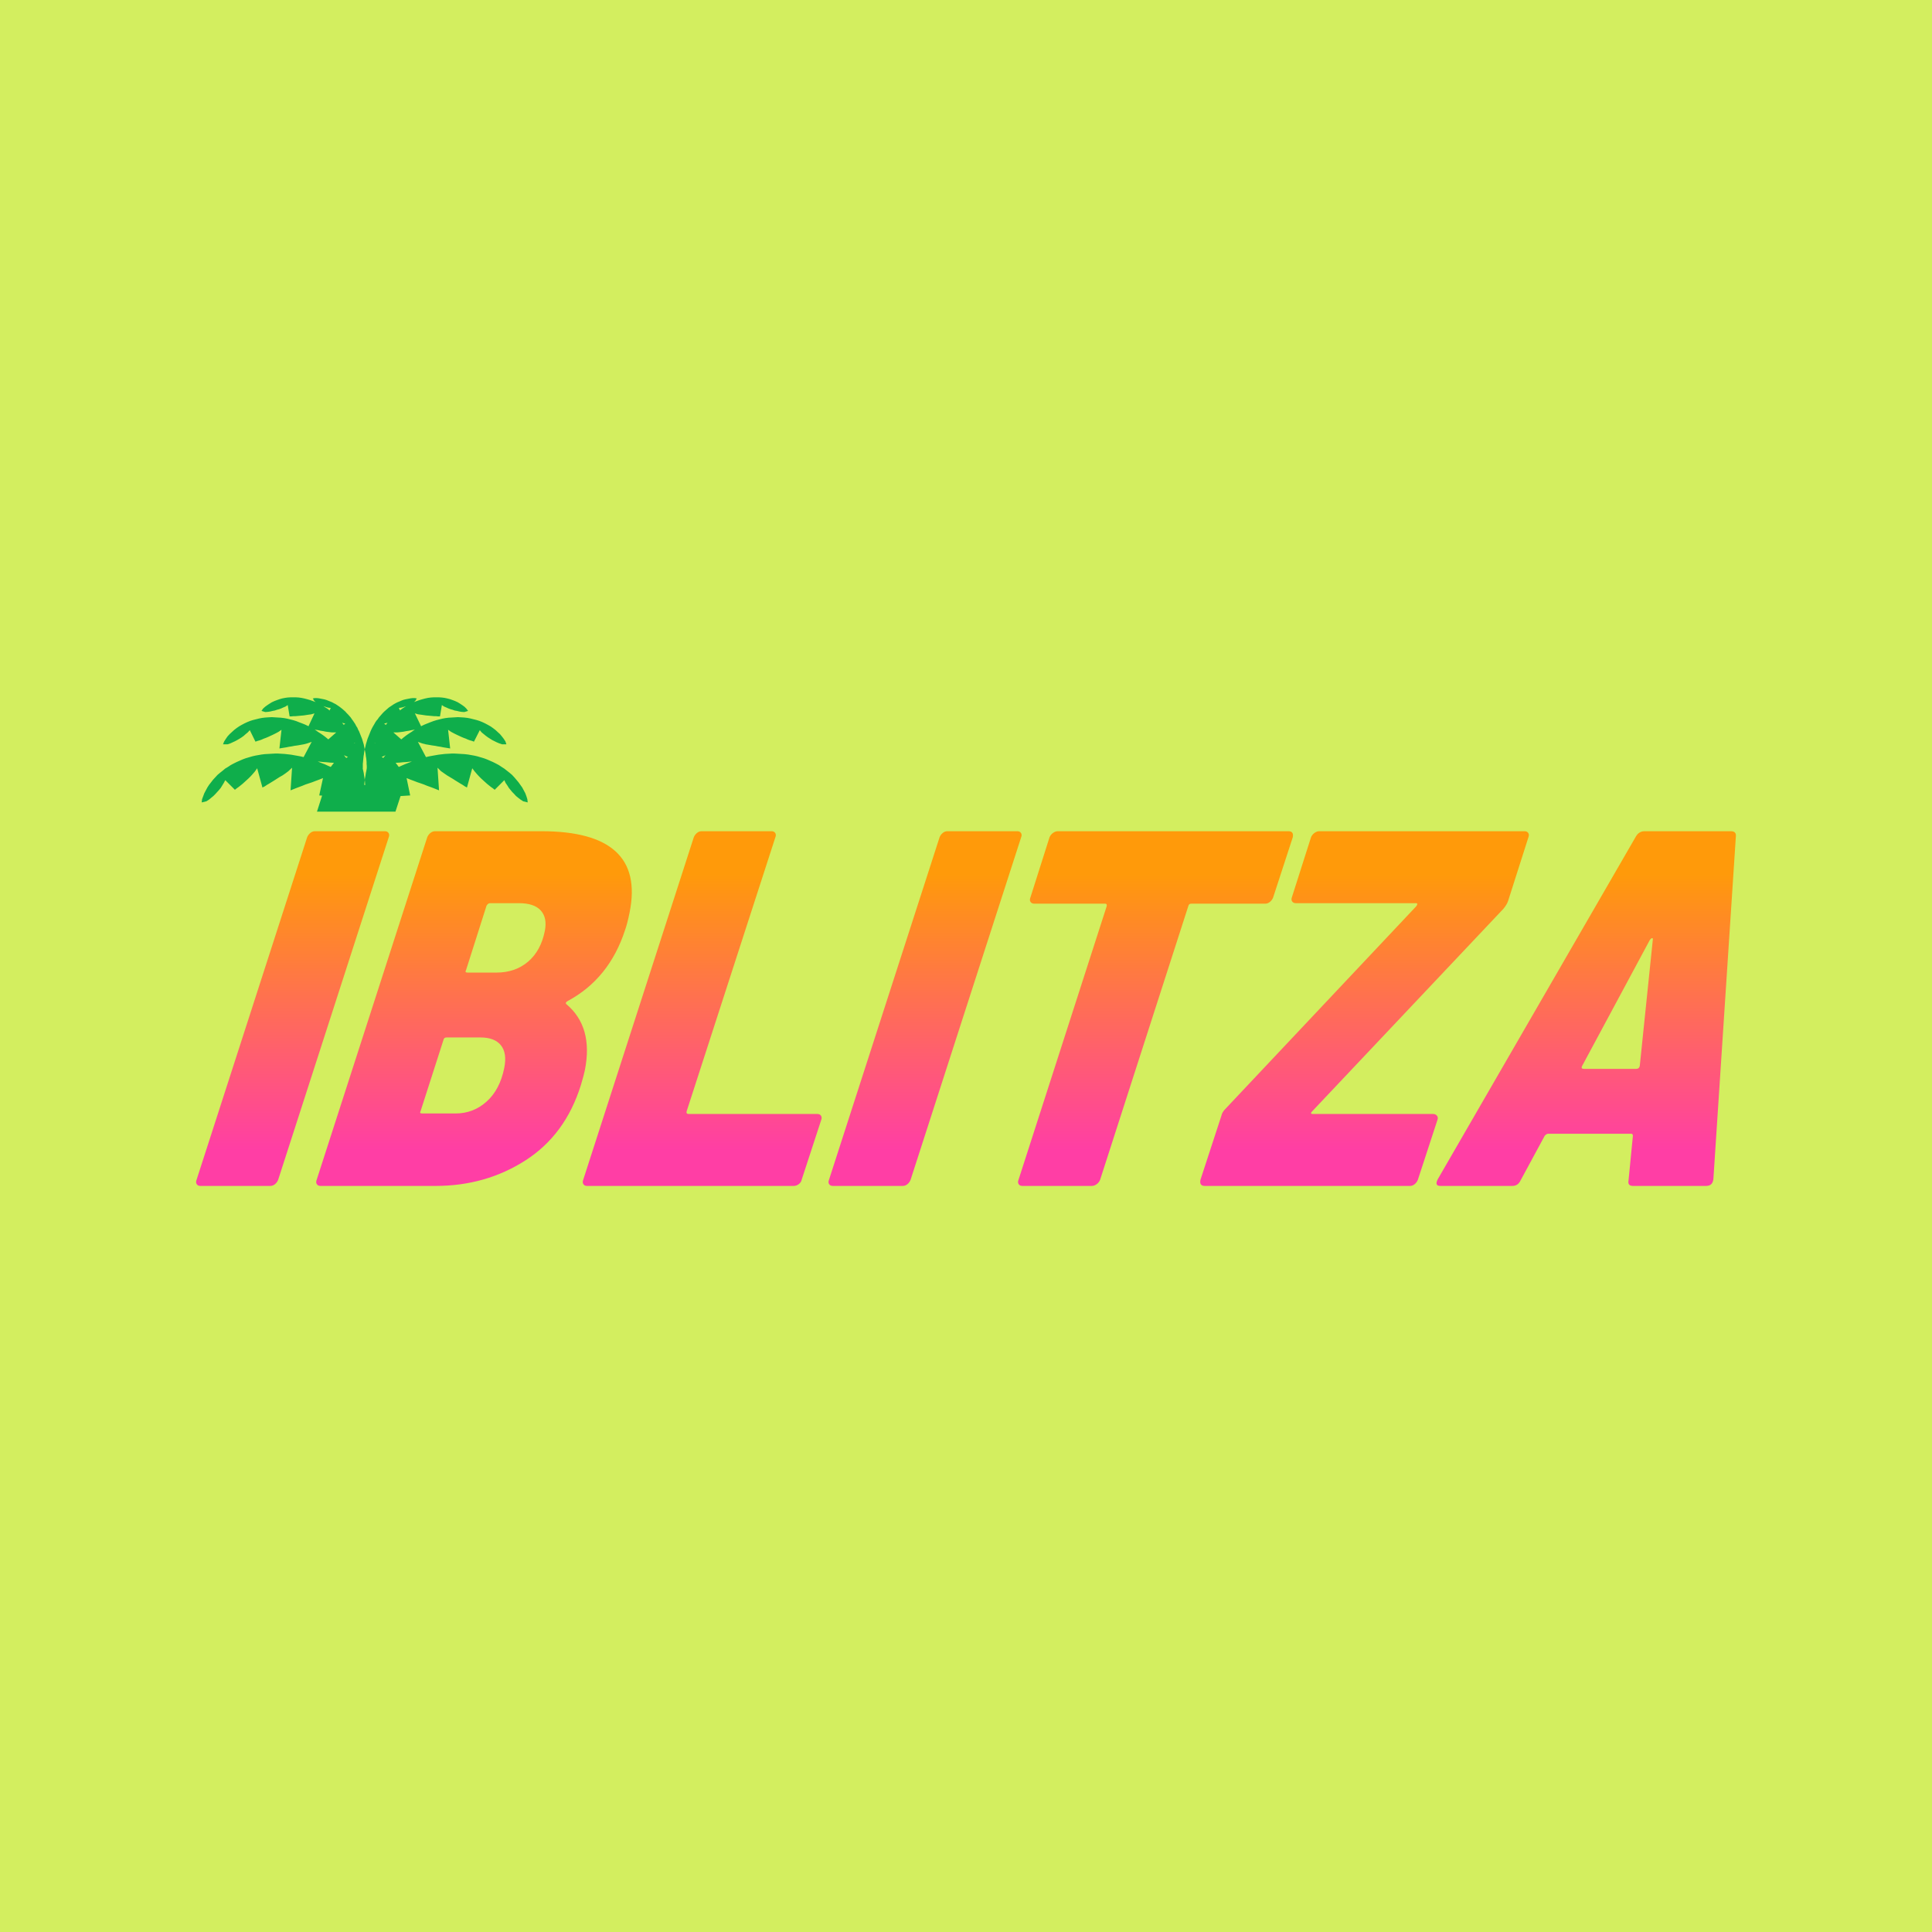
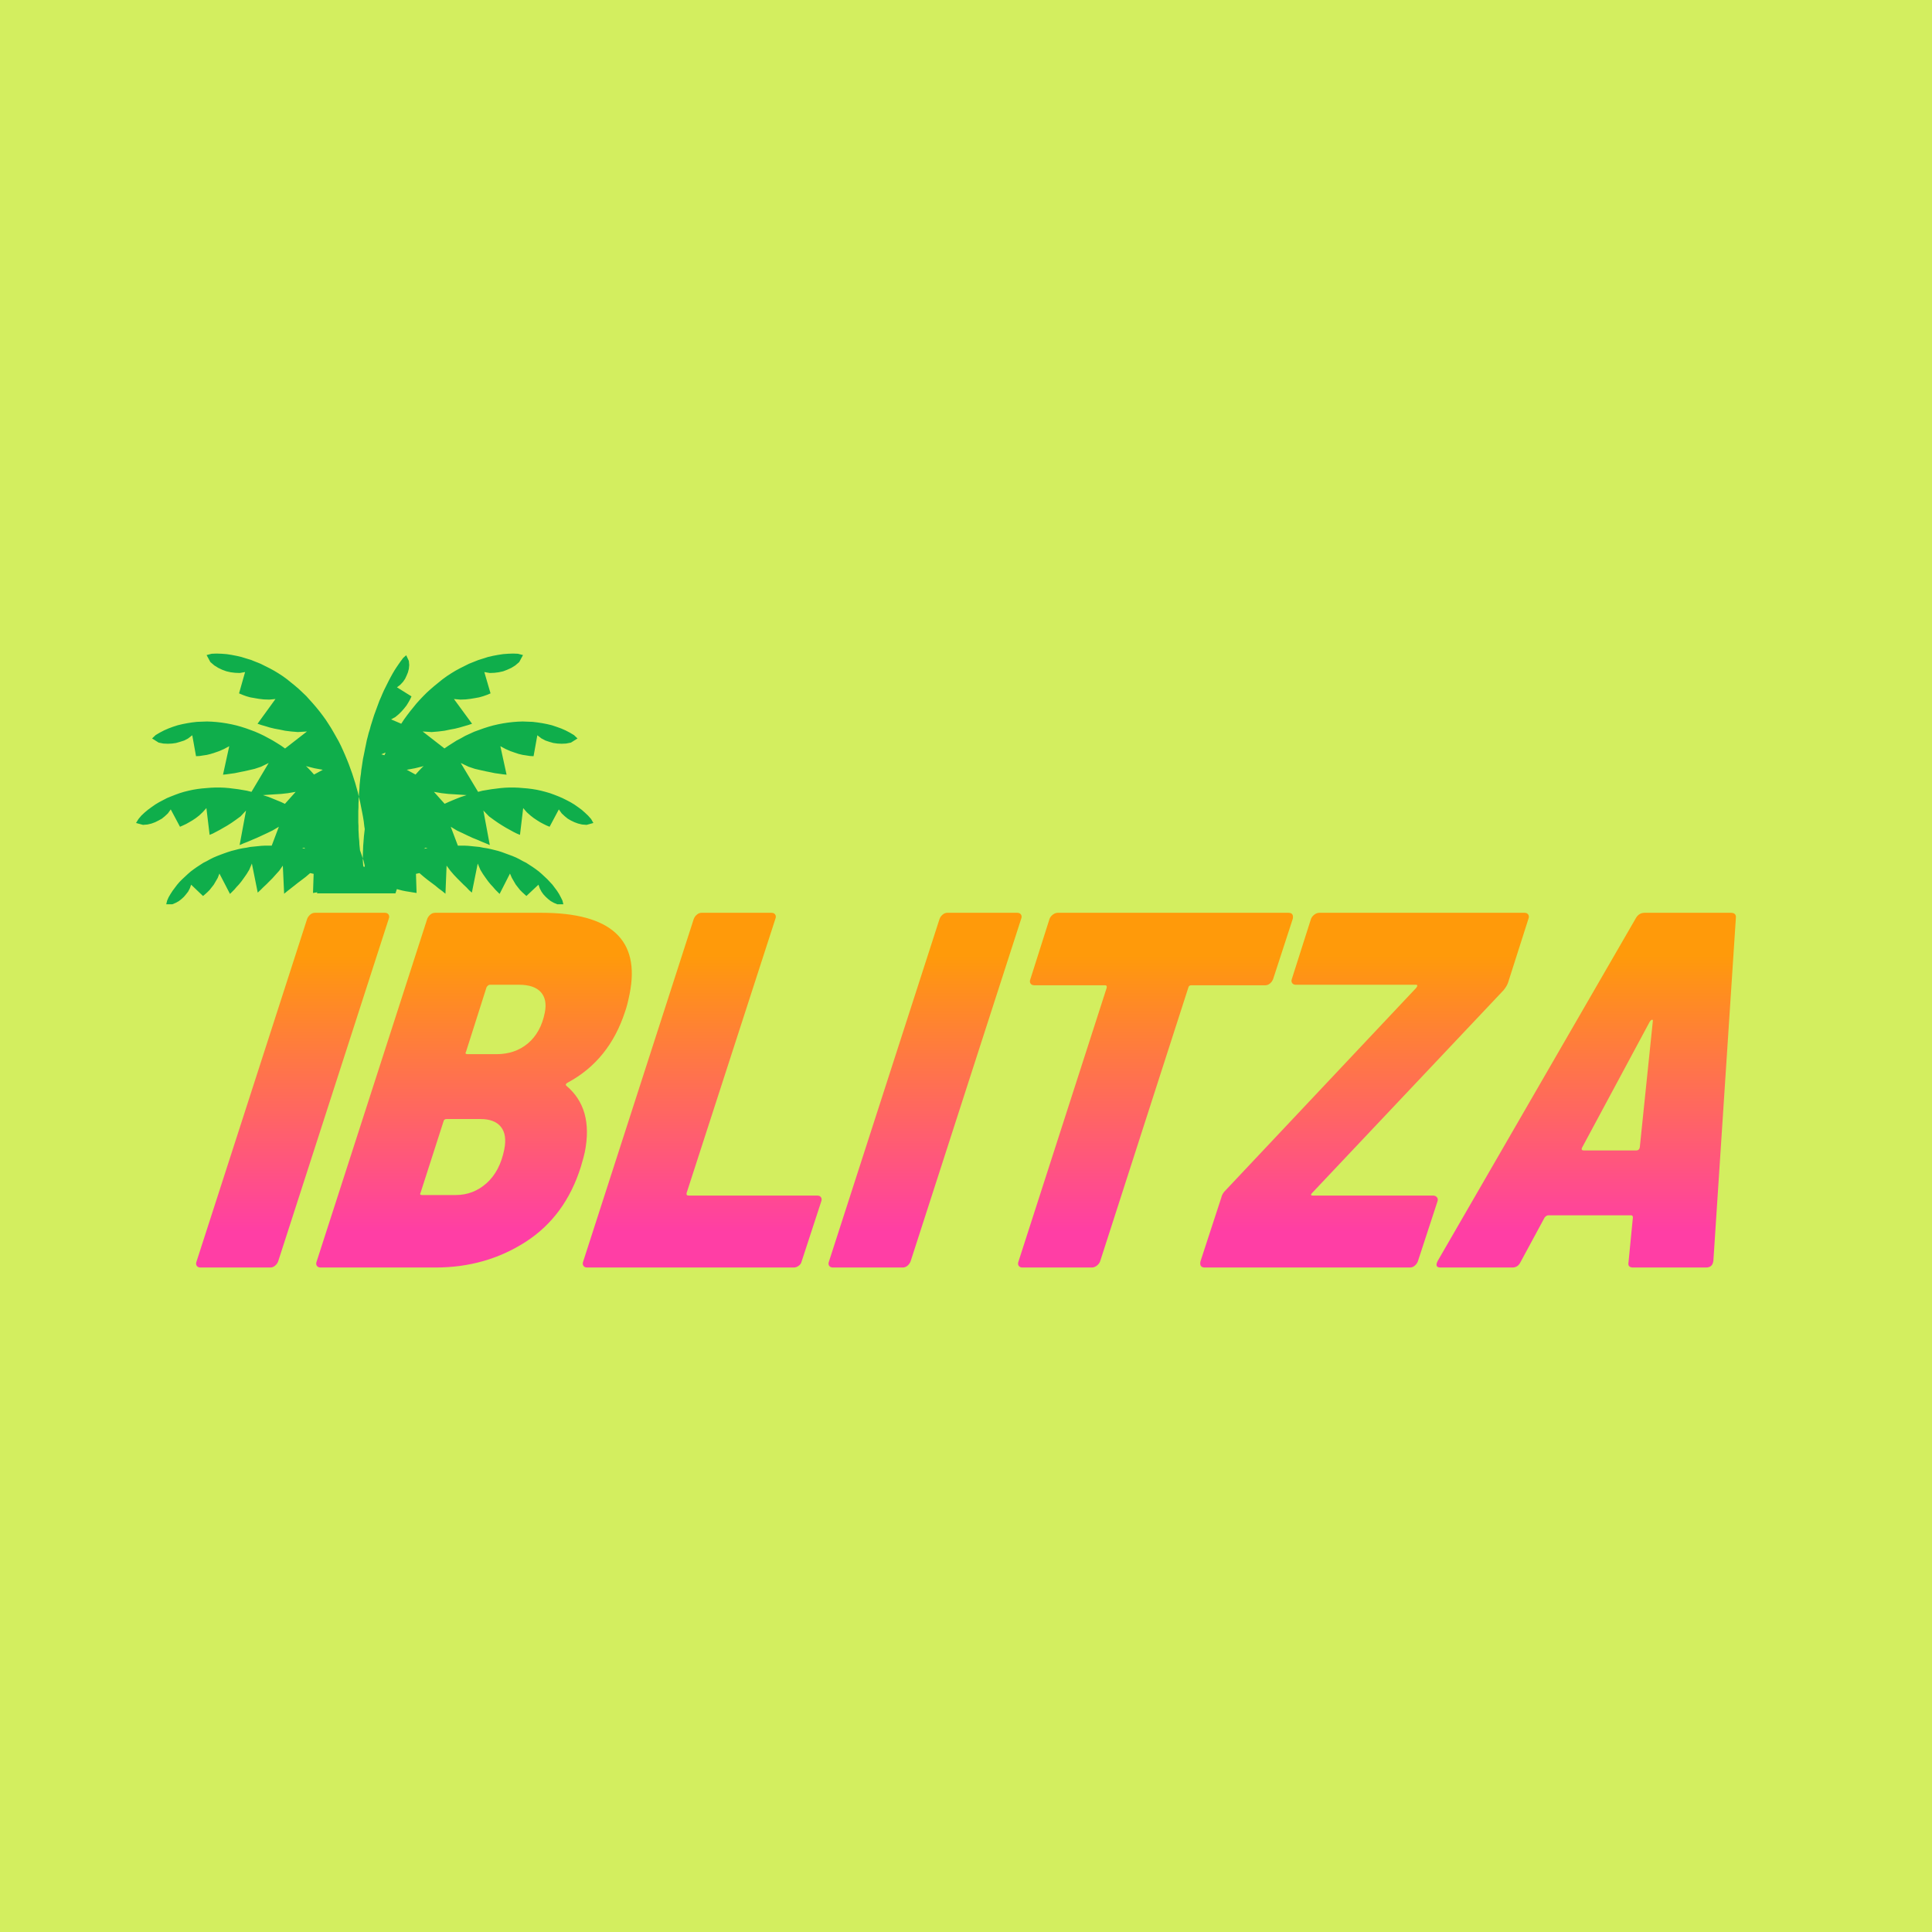
<svg xmlns="http://www.w3.org/2000/svg" viewBox="0 0 1024 1024" width="1024" height="1024">
  <defs>
-     <linearGradient id="sunset" gradientUnits="userSpaceOnUse" x1="0" y1="440.6" x2="0" y2="628.6">
+     <linearGradient id="sunset" gradientUnits="userSpaceOnUse" x1="0" y1="483.8" x2="0" y2="671.8">
      <stop offset="0.12" stop-color="#ff9a0a" />
      <stop offset="0.9" stop-color="#ff3ea5" />
    </linearGradient>
  </defs>
  <rect width="1024" height="1024" fill="#d3ee5f" />
  <g fill="#0fae4b">
-     <path d="M168.0,430.2 L209.6,430.2 L214.2,416.1 L172.5,416.1Z" />
-     <path d="M193.3,418.2 L194.5,416.8 L195.8,415.7 L197.1,414.7 L198.4,413.8 L199.8,412.9 L201.2,412.0 L202.6,411.1 L204.1,410.3 L205.5,409.5 L207.0,408.7 L208.4,407.9 L209.9,407.2 L211.4,406.5 L212.9,405.8 L214.5,405.1 L216.0,404.5 L217.6,403.9 L219.2,403.3 L220.8,402.8 L222.4,402.2 L224.0,401.8 L225.7,401.3 L227.4,400.9 L229.0,400.6 L230.7,400.3 L232.4,400.0 L234.1,399.8 L235.8,399.6 L237.6,399.5 L239.3,399.4 L241.0,399.4 L242.8,399.5 L244.5,399.6 L246.2,399.7 L248.0,399.9 L249.7,400.2 L251.4,400.5 L253.1,400.9 L254.8,401.4 L256.5,401.9 L258.1,402.5 L259.7,403.2 L261.3,403.9 L262.9,404.7 L264.4,405.5 L265.9,406.5 L267.3,407.4 L268.7,408.5 L270.1,409.6 L271.4,410.7 L272.6,412.0 L273.7,413.3 L274.8,414.6 L275.8,416.0 L276.8,417.4 L277.6,418.9 L278.4,420.4 L279.0,422.0 L279.5,423.6 L279.7,425.3 L279.7,425.3 L277.3,424.7 L275.9,423.8 L274.6,422.8 L273.5,421.9 L272.5,420.8 L271.5,419.8 L270.6,418.7 L269.7,417.6 L268.9,416.3 L268.0,415.0 L267.3,413.5 L262.2,418.6 L261.2,417.8 L260.2,417.1 L259.2,416.3 L258.2,415.5 L257.2,414.6 L256.1,413.6 L255.0,412.6 L253.9,411.5 L252.8,410.3 L251.6,408.9 L250.3,407.2 L247.5,417.4 L246.4,416.8 L245.2,416.0 L244.0,415.3 L242.7,414.5 L241.4,413.7 L240.0,412.8 L238.5,411.9 L237.0,411.0 L235.4,409.9 L233.7,408.7 L231.9,406.9 L232.7,418.9 L231.2,418.3 L229.7,417.7 L228.1,417.1 L226.4,416.5 L224.7,415.8 L223.0,415.2 L221.2,414.6 L219.4,413.9 L217.5,413.2 L215.5,412.4 L217.4,421.6 L215.9,421.7 L214.3,421.8 L212.7,421.9 L211.1,422.0 L209.4,422.1 L207.7,422.1 L205.9,422.0 L204.1,421.9 L202.3,421.8 L200.3,421.5 L198.3,421.1 L196.2,420.3 L193.3,418.2Z M193.3,418.2 L193.7,416.6 L194.4,415.1 L195.1,413.7 L195.8,412.4 L196.6,411.0 L197.4,409.7 L198.3,408.4 L199.1,407.1 L200.0,405.8 L201.0,404.6 L201.9,403.3 L202.9,402.1 L203.8,400.9 L204.9,399.7 L205.9,398.5 L207.0,397.3 L208.1,396.2 L209.2,395.0 L210.4,393.9 L211.6,392.9 L212.8,391.8 L214.0,390.8 L215.3,389.8 L216.6,388.9 L218.0,388.0 L219.3,387.1 L220.7,386.2 L222.2,385.5 L223.6,384.7 L225.1,384.0 L226.6,383.4 L228.1,382.8 L229.7,382.2 L231.3,381.7 L232.9,381.3 L234.5,380.9 L236.1,380.6 L237.7,380.4 L239.4,380.3 L241.1,380.2 L242.7,380.1 L244.4,380.2 L246.0,380.3 L247.7,380.5 L249.3,380.8 L250.9,381.2 L252.5,381.6 L254.1,382.1 L255.6,382.7 L257.1,383.4 L258.6,384.2 L260.0,385.0 L261.3,385.9 L262.6,386.9 L263.8,388.0 L265.0,389.1 L266.0,390.3 L267.0,391.6 L267.9,393.0 L268.4,394.5 L268.4,394.5 L266.1,394.5 L264.6,394.0 L263.2,393.4 L262.0,392.8 L260.8,392.2 L259.7,391.5 L258.6,390.8 L257.5,390.0 L256.4,389.1 L255.3,388.2 L254.3,387.0 L251.2,393.1 L250.2,392.7 L249.1,392.4 L248.0,392.0 L246.9,391.5 L245.8,391.1 L244.6,390.6 L243.3,390.0 L242.0,389.4 L240.6,388.7 L239.1,387.9 L237.5,386.8 L238.6,396.7 L237.4,396.5 L236.2,396.3 L234.9,396.1 L233.5,395.8 L232.1,395.6 L230.6,395.3 L229.1,395.1 L227.4,394.8 L225.6,394.5 L223.7,394.0 L221.5,393.2 L226.8,403.2 L225.3,403.2 L223.8,403.3 L222.2,403.3 L220.6,403.4 L218.9,403.6 L217.2,403.7 L215.4,403.9 L213.6,404.0 L211.7,404.2 L209.7,404.3 L215.0,411.3 L213.8,412.0 L212.5,412.7 L211.2,413.4 L209.8,414.2 L208.5,414.9 L207.0,415.6 L205.5,416.3 L204.0,416.9 L202.3,417.5 L200.6,418.1 L198.7,418.6 L196.6,418.8 L193.3,418.2Z M193.3,418.2 L193.1,416.7 L193.1,415.3 L193.3,413.9 L193.4,412.6 L193.7,411.2 L193.9,409.8 L194.2,408.4 L194.4,407.1 L194.8,405.7 L195.1,404.4 L195.5,403.0 L195.9,401.7 L196.3,400.3 L196.7,399.0 L197.2,397.7 L197.7,396.3 L198.3,395.0 L198.8,393.7 L199.5,392.4 L200.1,391.1 L200.8,389.9 L201.5,388.6 L202.3,387.4 L203.1,386.2 L203.9,385.0 L204.8,383.8 L205.7,382.7 L206.7,381.6 L207.6,380.5 L208.7,379.4 L209.8,378.4 L210.9,377.5 L212.0,376.5 L213.2,375.6 L214.4,374.8 L215.7,374.0 L217.0,373.3 L218.3,372.6 L219.7,372.0 L221.1,371.5 L222.5,371.0 L223.9,370.6 L225.4,370.2 L226.8,369.9 L228.3,369.7 L229.8,369.6 L231.3,369.6 L232.8,369.6 L234.2,369.7 L235.7,369.9 L237.1,370.2 L238.6,370.6 L240.0,371.1 L241.3,371.6 L242.6,372.2 L243.9,373.0 L245.1,373.8 L246.2,374.6 L247.2,375.6 L248.1,376.8 L248.1,376.8 L246.1,377.4 L244.6,377.3 L243.4,377.1 L242.2,376.8 L241.0,376.6 L239.9,376.2 L238.8,375.9 L237.7,375.5 L236.6,375.0 L235.4,374.5 L234.2,373.7 L233.2,379.7 L232.2,379.7 L231.2,379.6 L230.2,379.6 L229.2,379.5 L228.1,379.4 L227.0,379.3 L225.8,379.2 L224.5,379.0 L223.1,378.8 L221.6,378.6 L219.9,378.1 L223.8,386.2 L222.8,386.3 L221.7,386.5 L220.5,386.6 L219.4,386.8 L218.1,387.0 L216.8,387.3 L215.4,387.5 L213.9,387.8 L212.4,388.0 L210.6,388.2 L208.5,388.2 L216.1,394.9 L214.9,395.4 L213.6,395.9 L212.3,396.5 L211.0,397.0 L209.7,397.7 L208.3,398.3 L206.9,399.0 L205.4,399.8 L203.9,400.5 L202.3,401.2 L209.0,405.3 L208.2,406.3 L207.4,407.3 L206.5,408.3 L205.7,409.4 L204.7,410.4 L203.8,411.5 L202.8,412.5 L201.7,413.6 L200.6,414.7 L199.3,415.7 L197.9,416.7 L196.3,417.6 L193.3,418.2Z M193.3,418.2 L192.9,417.2 L192.7,416.2 L192.6,415.2 L192.5,414.1 L192.4,413.1 L192.3,412.1 L192.3,411.1 L192.2,410.0 L192.2,409.0 L192.2,408.0 L192.3,407.0 L192.3,405.9 L192.3,404.9 L192.4,403.9 L192.5,402.8 L192.6,401.8 L192.7,400.8 L192.9,399.7 L193.0,398.7 L193.2,397.7 L193.4,396.7 L193.7,395.6 L193.9,394.6 L194.2,393.6 L194.5,392.6 L194.8,391.6 L195.2,390.6 L195.6,389.6 L196.0,388.6 L196.4,387.6 L196.8,386.7 L197.3,385.7 L197.8,384.8 L198.4,383.8 L198.9,382.9 L199.5,382.0 L200.2,381.2 L200.8,380.3 L201.5,379.5 L202.2,378.7 L202.9,377.9 L203.7,377.1 L204.5,376.4 L205.3,375.7 L206.1,375.0 L207.0,374.4 L207.9,373.8 L208.8,373.2 L209.7,372.7 L210.7,372.2 L211.7,371.8 L212.6,371.4 L213.6,371.0 L214.7,370.7 L215.7,370.5 L216.7,370.3 L217.8,370.1 L218.8,370.0 L219.9,370.0 L220.9,370.2 L220.9,370.2 L220.1,371.5 L219.3,372.2 L218.5,372.8 L217.6,373.2 L216.8,373.6 L216.0,374.0 L215.2,374.3 L214.3,374.6 L213.4,374.9 L212.4,375.1 L211.4,375.2 L213.2,379.3 L212.5,379.7 L211.8,380.1 L211.1,380.5 L210.4,380.9 L209.6,381.3 L208.8,381.7 L207.9,382.1 L207.0,382.5 L206.0,382.9 L204.9,383.2 L203.6,383.5 L208.7,387.7 L208.0,388.2 L207.3,388.7 L206.5,389.2 L205.7,389.8 L204.9,390.3 L204.0,390.9 L203.1,391.5 L202.2,392.0 L201.1,392.7 L200.0,393.3 L198.5,393.8 L205.3,396.7 L204.6,397.4 L203.8,398.1 L203.0,398.8 L202.2,399.6 L201.4,400.3 L200.5,401.1 L199.7,401.9 L198.8,402.7 L197.8,403.6 L196.8,404.4 L202.4,406.1 L202.0,407.0 L201.6,407.9 L201.1,408.8 L200.7,409.7 L200.2,410.7 L199.7,411.6 L199.2,412.5 L198.6,413.5 L197.9,414.5 L197.2,415.4 L196.4,416.4 L195.3,417.3 L193.3,418.2Z M193.3,418.2 L192.2,416.8 L190.9,415.7 L189.6,414.7 L188.2,413.8 L186.9,412.9 L185.5,412.0 L184.1,411.1 L182.6,410.3 L181.2,409.5 L179.7,408.7 L178.2,407.9 L176.8,407.2 L175.3,406.5 L173.7,405.8 L172.2,405.1 L170.6,404.5 L169.1,403.9 L167.5,403.3 L165.9,402.8 L164.3,402.2 L162.6,401.8 L161.0,401.3 L159.3,400.9 L157.7,400.6 L156.0,400.3 L154.3,400.0 L152.6,399.8 L150.8,399.6 L149.1,399.5 L147.4,399.4 L145.7,399.4 L143.9,399.5 L142.2,399.6 L140.4,399.7 L138.7,399.9 L137.0,400.2 L135.3,400.5 L133.6,400.9 L131.9,401.4 L130.2,401.9 L128.6,402.5 L127.0,403.2 L125.4,403.9 L123.8,404.7 L122.3,405.5 L120.8,406.5 L119.3,407.4 L118.0,408.5 L116.6,409.6 L115.3,410.7 L114.1,412.0 L112.9,413.3 L111.9,414.6 L110.8,416.0 L109.9,417.4 L109.1,418.9 L108.3,420.4 L107.7,422.0 L107.1,423.6 L106.9,425.3 L106.9,425.3 L109.4,424.7 L110.8,423.8 L112.0,422.8 L113.1,421.9 L114.2,420.8 L115.1,419.8 L116.1,418.7 L117.0,417.6 L117.8,416.3 L118.6,415.0 L119.4,413.5 L124.5,418.6 L125.5,417.8 L126.5,417.1 L127.5,416.3 L128.5,415.5 L129.5,414.6 L130.6,413.6 L131.7,412.6 L132.8,411.5 L133.9,410.3 L135.1,408.9 L136.3,407.2 L139.1,417.4 L140.3,416.8 L141.5,416.0 L142.7,415.3 L144.0,414.5 L145.3,413.7 L146.7,412.8 L148.1,411.9 L149.7,411.0 L151.3,409.9 L152.9,408.7 L154.8,406.9 L154.0,418.9 L155.5,418.3 L157.0,417.7 L158.6,417.1 L160.2,416.5 L161.9,415.8 L163.7,415.2 L165.5,414.6 L167.3,413.9 L169.2,413.2 L171.2,412.4 L169.2,421.6 L170.8,421.7 L172.4,421.8 L174.0,421.9 L175.6,422.0 L177.3,422.1 L179.0,422.1 L180.8,422.0 L182.6,421.9 L184.4,421.8 L186.3,421.5 L188.3,421.1 L190.5,420.3 L193.3,418.2Z M193.3,418.2 L193.0,416.6 L192.3,415.1 L191.6,413.7 L190.8,412.4 L190.1,411.0 L189.2,409.7 L188.4,408.4 L187.5,407.1 L186.6,405.8 L185.7,404.6 L184.8,403.3 L183.8,402.1 L182.8,400.9 L181.8,399.7 L180.8,398.5 L179.7,397.3 L178.6,396.2 L177.5,395.0 L176.3,393.9 L175.1,392.9 L173.9,391.8 L172.7,390.8 L171.4,389.8 L170.1,388.9 L168.7,388.0 L167.4,387.1 L166.0,386.2 L164.5,385.5 L163.1,384.7 L161.6,384.0 L160.1,383.4 L158.5,382.8 L157.0,382.2 L155.4,381.7 L153.8,381.3 L152.2,380.9 L150.6,380.6 L148.9,380.4 L147.3,380.3 L145.6,380.2 L144.0,380.1 L142.3,380.2 L140.7,380.3 L139.0,380.5 L137.4,380.8 L135.8,381.2 L134.2,381.6 L132.6,382.1 L131.1,382.7 L129.6,383.4 L128.1,384.2 L126.7,385.0 L125.4,385.9 L124.1,386.9 L122.9,388.0 L121.7,389.1 L120.6,390.3 L119.7,391.6 L118.8,393.0 L118.2,394.5 L118.2,394.5 L120.6,394.5 L122.1,394.0 L123.4,393.4 L124.7,392.8 L125.8,392.2 L127.0,391.5 L128.1,390.8 L129.2,390.0 L130.2,389.1 L131.3,388.2 L132.4,387.0 L135.4,393.1 L136.5,392.7 L137.6,392.4 L138.7,392.0 L139.8,391.5 L140.9,391.1 L142.1,390.6 L143.4,390.0 L144.7,389.4 L146.1,388.7 L147.6,387.9 L149.2,386.8 L148.1,396.7 L149.3,396.5 L150.5,396.3 L151.8,396.1 L153.2,395.8 L154.6,395.6 L156.1,395.3 L157.6,395.1 L159.3,394.8 L161.0,394.5 L162.9,394.0 L165.2,393.2 L159.9,403.2 L161.4,403.2 L162.9,403.3 L164.5,403.3 L166.1,403.4 L167.8,403.6 L169.5,403.7 L171.3,403.9 L173.1,404.0 L175.0,404.2 L177.0,404.3 L171.6,411.3 L172.9,412.0 L174.2,412.7 L175.5,413.4 L176.8,414.2 L178.2,414.9 L179.7,415.6 L181.2,416.3 L182.7,416.9 L184.3,417.5 L186.1,418.1 L187.9,418.6 L190.1,418.8 L193.3,418.2Z M193.3,418.2 L193.6,416.7 L193.5,415.3 L193.4,413.9 L193.2,412.6 L193.0,411.2 L192.8,409.8 L192.5,408.4 L192.2,407.1 L191.9,405.7 L191.6,404.4 L191.2,403.0 L190.8,401.7 L190.4,400.3 L189.9,399.0 L189.5,397.7 L189.0,396.3 L188.4,395.0 L187.8,393.7 L187.2,392.4 L186.6,391.1 L185.9,389.9 L185.2,388.6 L184.4,387.4 L183.6,386.2 L182.8,385.0 L181.9,383.8 L181.0,382.7 L180.0,381.6 L179.0,380.5 L178.0,379.4 L176.9,378.4 L175.8,377.5 L174.6,376.5 L173.5,375.6 L172.2,374.8 L171.0,374.0 L169.7,373.3 L168.3,372.6 L167.0,372.0 L165.6,371.5 L164.2,371.0 L162.8,370.6 L161.3,370.2 L159.8,369.9 L158.4,369.7 L156.9,369.6 L155.4,369.6 L153.9,369.6 L152.4,369.7 L151.0,369.9 L149.5,370.2 L148.1,370.6 L146.7,371.1 L145.4,371.6 L144.1,372.2 L142.8,373.0 L141.6,373.8 L140.5,374.6 L139.4,375.6 L138.6,376.8 L138.6,376.8 L140.6,377.4 L142.0,377.3 L143.3,377.1 L144.5,376.8 L145.6,376.6 L146.8,376.2 L147.9,375.9 L149.0,375.5 L150.1,375.0 L151.3,374.5 L152.5,373.7 L153.5,379.7 L154.5,379.7 L155.4,379.6 L156.5,379.6 L157.5,379.5 L158.6,379.4 L159.7,379.3 L160.9,379.2 L162.2,379.0 L163.5,378.8 L165.0,378.6 L166.7,378.1 L162.9,386.2 L163.9,386.3 L165.0,386.5 L166.1,386.6 L167.3,386.8 L168.6,387.0 L169.9,387.3 L171.3,387.5 L172.7,387.8 L174.3,388.0 L176.0,388.2 L178.2,388.2 L170.6,394.9 L171.8,395.4 L173.1,395.9 L174.3,396.5 L175.7,397.0 L177.0,397.7 L178.4,398.3 L179.8,399.0 L181.2,399.8 L182.8,400.5 L184.4,401.2 L177.7,405.3 L178.5,406.3 L179.3,407.3 L180.1,408.3 L181.0,409.4 L181.9,410.4 L182.9,411.5 L183.9,412.5 L185.0,413.6 L186.1,414.7 L187.4,415.7 L188.8,416.7 L190.4,417.6 L193.3,418.2Z M193.3,418.2 L193.8,417.2 L194.0,416.2 L194.1,415.2 L194.2,414.1 L194.3,413.1 L194.4,412.1 L194.4,411.1 L194.4,410.0 L194.4,409.0 L194.4,408.0 L194.4,407.0 L194.4,405.9 L194.3,404.9 L194.3,403.9 L194.2,402.8 L194.1,401.8 L193.9,400.8 L193.8,399.7 L193.6,398.7 L193.4,397.7 L193.2,396.7 L193.0,395.6 L192.8,394.6 L192.5,393.6 L192.2,392.6 L191.9,391.6 L191.5,390.6 L191.1,389.6 L190.7,388.6 L190.3,387.6 L189.8,386.7 L189.4,385.7 L188.8,384.8 L188.3,383.8 L187.7,382.9 L187.1,382.0 L186.5,381.2 L185.9,380.3 L185.2,379.5 L184.5,378.7 L183.7,377.9 L183.0,377.1 L182.2,376.4 L181.4,375.7 L180.5,375.0 L179.7,374.4 L178.8,373.8 L177.9,373.2 L176.9,372.7 L176.0,372.2 L175.0,371.8 L174.0,371.4 L173.0,371.0 L172.0,370.7 L171.0,370.5 L170.0,370.3 L168.9,370.1 L167.9,370.0 L166.8,370.0 L165.8,370.2 L165.8,370.2 L166.6,371.5 L167.4,372.2 L168.2,372.8 L169.0,373.2 L169.8,373.6 L170.7,374.0 L171.5,374.3 L172.4,374.6 L173.3,374.9 L174.2,375.1 L175.3,375.2 L173.5,379.3 L174.2,379.7 L174.9,380.1 L175.6,380.5 L176.3,380.9 L177.1,381.3 L177.9,381.7 L178.8,382.1 L179.7,382.5 L180.7,382.9 L181.7,383.2 L183.0,383.5 L178.0,387.7 L178.7,388.2 L179.4,388.7 L180.2,389.2 L181.0,389.8 L181.8,390.3 L182.6,390.9 L183.5,391.5 L184.5,392.0 L185.5,392.7 L186.7,393.3 L188.2,393.8 L181.3,396.7 L182.1,397.4 L182.9,398.1 L183.7,398.8 L184.5,399.6 L185.3,400.3 L186.2,401.1 L187.0,401.9 L187.9,402.7 L188.9,403.6 L189.9,404.4 L184.3,406.1 L184.7,407.0 L185.1,407.9 L185.5,408.8 L186.0,409.7 L186.5,410.7 L187.0,411.6 L187.5,412.5 L188.1,413.5 L188.7,414.5 L189.5,415.4 L190.3,416.4 L191.3,417.3 L193.3,418.2Z" />
+     <path d="M168.0,473.5 L209.6,473.5 L214.2,459.4 L172.5,459.4Z" />
+     <path d="M193.3,461.5 L194.9,460.0 L196.7,459.0 L198.4,458.1 L200.2,457.3 L202.0,456.6 L203.8,455.8 L205.6,455.2 L207.4,454.5 L209.2,453.9 L211.1,453.3 L212.9,452.7 L214.8,452.2 L216.7,451.7 L218.6,451.2 L220.5,450.7 L222.4,450.3 L224.3,449.9 L226.3,449.6 L228.2,449.3 L230.2,449.0 L232.1,448.8 L234.1,448.6 L236.1,448.4 L238.1,448.3 L240.0,448.2 L242.0,448.2 L244.0,448.2 L246.0,448.2 L248.1,448.3 L250.1,448.5 L252.1,448.7 L254.1,448.9 L256.1,449.3 L258.1,449.6 L260.0,450.0 L262.0,450.5 L264.0,451.0 L265.9,451.6 L267.8,452.3 L269.7,453.0 L271.6,453.7 L273.5,454.5 L275.3,455.4 L277.1,456.4 L278.9,457.3 L280.6,458.4 L282.3,459.5 L284.0,460.7 L285.6,461.9 L287.1,463.2 L288.6,464.6 L290.1,466.0 L291.4,467.4 L292.8,468.9 L294.0,470.5 L295.2,472.1 L296.3,473.8 L297.2,475.5 L298.1,477.3 L298.6,479.3 L298.6,479.3 L295.4,479.3 L293.5,478.5 L291.9,477.6 L290.5,476.5 L289.2,475.3 L288.0,474.0 L287.0,472.6 L286.1,470.9 L285.4,468.9 L279.0,474.9 L277.9,473.9 L276.7,472.8 L275.6,471.7 L274.5,470.3 L273.4,468.9 L272.4,467.2 L271.3,465.3 L270.3,463.0 L264.8,473.8 L263.7,472.7 L262.5,471.5 L261.3,470.1 L260.0,468.7 L258.7,467.1 L257.4,465.3 L256.0,463.3 L254.6,461.0 L253.2,457.7 L250.1,473.1 L248.6,471.8 L247.2,470.3 L245.6,468.8 L244.0,467.2 L242.3,465.5 L240.5,463.6 L238.7,461.5 L236.7,458.8 L236.1,473.7 L234.4,472.3 L232.5,470.9 L230.7,469.4 L228.7,467.9 L226.7,466.4 L224.7,464.8 L222.6,463.0 L220.4,461.1 L220.8,473.3 L218.9,473.0 L217.1,472.7 L215.2,472.4 L213.2,472.0 L211.3,471.5 L209.3,471.0 L207.2,470.4 L205.1,469.8 L203.0,469.0 L200.8,468.0 L198.6,466.8 L196.2,465.1 L193.3,461.5Z M193.3,461.5 L194.3,459.1 L195.7,457.2 L197.2,455.4 L198.7,453.7 L200.3,452.0 L201.9,450.4 L203.5,448.8 L205.2,447.2 L206.8,445.7 L208.6,444.2 L210.3,442.7 L212.1,441.2 L213.9,439.7 L215.7,438.3 L217.5,436.9 L219.4,435.6 L221.3,434.3 L223.3,433.0 L225.2,431.7 L227.2,430.5 L229.3,429.4 L231.3,428.2 L233.4,427.1 L235.5,426.1 L237.7,425.1 L239.8,424.2 L242.0,423.3 L244.3,422.4 L246.5,421.7 L248.8,420.9 L251.1,420.3 L253.4,419.7 L255.7,419.1 L258.1,418.7 L260.5,418.3 L262.9,418.0 L265.3,417.7 L267.7,417.5 L270.1,417.4 L272.5,417.4 L274.9,417.5 L277.3,417.7 L279.7,417.9 L282.1,418.2 L284.5,418.6 L286.8,419.1 L289.1,419.7 L291.5,420.4 L293.7,421.2 L296.0,422.1 L298.1,423.0 L300.3,424.1 L302.4,425.2 L304.4,426.4 L306.4,427.8 L308.3,429.2 L310.0,430.7 L311.7,432.3 L313.3,434.1 L314.5,436.2 L314.5,436.2 L310.9,437.2 L308.5,437.0 L306.4,436.5 L304.5,435.8 L302.6,434.9 L300.9,433.9 L299.3,432.6 L297.7,431.1 L296.2,429.0 L291.3,438.2 L289.6,437.5 L288.0,436.7 L286.3,435.8 L284.7,434.8 L282.9,433.6 L281.1,432.2 L279.2,430.5 L277.3,428.3 L275.6,442.5 L273.9,441.8 L272.1,440.9 L270.3,439.9 L268.3,438.8 L266.3,437.6 L264.1,436.2 L261.8,434.6 L259.2,432.7 L256.2,429.6 L259.6,447.9 L257.5,447.0 L255.3,446.1 L253.0,445.1 L250.5,444.1 L247.9,442.9 L245.2,441.6 L242.2,440.2 L238.9,438.2 L245.1,454.6 L242.6,453.9 L240.0,453.2 L237.3,452.4 L234.5,451.7 L231.6,450.9 L228.7,450.1 L225.6,449.3 L222.3,448.2 L228.5,461.2 L226.4,461.8 L224.3,462.3 L222.1,462.8 L219.8,463.3 L217.5,463.8 L215.1,464.2 L212.6,464.5 L210.0,464.8 L207.3,464.9 L204.5,464.9 L201.5,464.7 L198.2,464.0 L193.3,461.5Z M193.3,461.5 L193.4,458.7 L194.0,456.2 L194.8,453.8 L195.6,451.5 L196.5,449.1 L197.4,446.8 L198.4,444.6 L199.5,442.3 L200.5,440.1 L201.7,437.8 L202.8,435.6 L204.0,433.4 L205.2,431.2 L206.5,429.1 L207.8,426.9 L209.2,424.8 L210.6,422.7 L212.1,420.6 L213.6,418.6 L215.1,416.5 L216.7,414.6 L218.4,412.6 L220.1,410.7 L221.8,408.8 L223.6,406.9 L225.5,405.1 L227.4,403.4 L229.3,401.6 L231.3,400.0 L233.4,398.4 L235.4,396.8 L237.6,395.3 L239.8,393.9 L242.0,392.5 L244.3,391.3 L246.6,390.0 L249.0,388.9 L251.4,387.8 L253.9,386.9 L256.4,386.0 L258.9,385.2 L261.4,384.5 L264.0,383.9 L266.6,383.4 L269.2,383.0 L271.8,382.7 L274.4,382.5 L277.0,382.4 L279.6,382.5 L282.3,382.6 L284.8,382.9 L287.4,383.3 L290.0,383.8 L292.5,384.4 L294.9,385.2 L297.4,386.1 L299.7,387.1 L302.0,388.3 L304.2,389.6 L306.1,391.4 L306.1,391.4 L302.6,393.6 L300.0,394.1 L297.7,394.2 L295.5,394.1 L293.3,393.8 L291.2,393.2 L289.1,392.5 L287.0,391.4 L284.8,389.7 L282.8,400.8 L280.9,400.7 L279.0,400.4 L277.0,400.1 L274.9,399.6 L272.8,398.9 L270.5,398.1 L268.0,397.0 L265.2,395.5 L268.5,410.6 L266.6,410.4 L264.5,410.1 L262.3,409.8 L259.9,409.3 L257.4,408.8 L254.7,408.2 L251.7,407.5 L248.4,406.4 L244.2,404.4 L254.6,421.7 L252.2,421.6 L249.6,421.5 L246.9,421.4 L244.0,421.2 L240.9,421.0 L237.7,420.8 L234.1,420.4 L230.0,419.7 L242.7,433.9 L239.9,434.2 L237.0,434.4 L234.0,434.7 L230.9,435.1 L227.7,435.4 L224.4,435.8 L220.9,436.1 L217.1,436.4 L228.7,447.0 L226.8,448.4 L224.8,449.8 L222.8,451.2 L220.7,452.6 L218.6,454.0 L216.3,455.4 L214.0,456.7 L211.5,458.0 L208.8,459.2 L206.0,460.4 L202.9,461.4 L199.3,462.1 L193.3,461.5Z M193.3,461.5 L192.5,458.7 L192.3,456.1 L192.3,453.4 L192.4,450.9 L192.5,448.3 L192.7,445.7 L192.9,443.1 L193.2,440.5 L193.5,438.0 L193.9,435.4 L194.3,432.9 L194.8,430.3 L195.3,427.8 L195.8,425.2 L196.4,422.7 L197.0,420.1 L197.7,417.6 L198.4,415.1 L199.2,412.6 L200.0,410.1 L200.9,407.6 L201.8,405.1 L202.8,402.6 L203.8,400.2 L204.9,397.7 L206.0,395.3 L207.2,392.9 L208.5,390.6 L209.8,388.3 L211.2,385.9 L212.6,383.7 L214.1,381.4 L215.7,379.2 L217.3,377.1 L219.0,375.0 L220.7,372.9 L222.5,370.9 L224.4,368.9 L226.3,367.0 L228.3,365.2 L230.4,363.4 L232.5,361.7 L234.6,360.0 L236.8,358.4 L239.1,356.9 L241.4,355.5 L243.8,354.2 L246.2,353.0 L248.6,351.8 L251.1,350.8 L253.6,349.8 L256.2,349.0 L258.7,348.2 L261.3,347.6 L264.0,347.1 L266.6,346.7 L269.2,346.5 L271.9,346.4 L274.5,346.5 L277.2,347.2 L277.2,347.2 L275.2,350.9 L273.1,352.7 L271.0,354.0 L268.8,355.0 L266.7,355.8 L264.4,356.3 L262.1,356.6 L259.6,356.7 L256.7,356.2 L260.0,367.5 L258.1,368.3 L256.1,369.0 L254.0,369.6 L251.8,370.0 L249.4,370.4 L246.8,370.7 L244.0,370.8 L240.6,370.5 L250.2,383.6 L248.1,384.3 L246.0,384.9 L243.6,385.6 L241.2,386.2 L238.5,386.7 L235.6,387.3 L232.4,387.7 L228.8,388.0 L224.0,387.7 L240.6,400.6 L238.1,401.5 L235.5,402.4 L232.8,403.3 L229.9,404.3 L226.8,405.3 L223.6,406.3 L219.9,407.2 L215.6,408.0 L233.0,417.5 L230.3,418.8 L227.6,420.1 L224.7,421.5 L221.8,422.9 L218.8,424.4 L215.6,425.9 L212.3,427.4 L208.6,428.9 L223.6,435.5 L222.2,437.6 L220.7,439.7 L219.2,441.7 L217.6,443.8 L215.9,445.9 L214.1,448.0 L212.2,450.1 L210.2,452.2 L208.0,454.3 L205.5,456.3 L202.8,458.3 L199.4,460.2 L193.3,461.5Z M193.3,461.5 L191.7,460.0 L190.0,459.0 L188.3,458.1 L186.5,457.3 L184.7,456.6 L182.9,455.8 L181.1,455.2 L179.3,454.5 L177.4,453.9 L175.6,453.3 L173.7,452.7 L171.9,452.2 L170.0,451.7 L168.1,451.2 L166.2,450.7 L164.3,450.3 L162.4,449.9 L160.4,449.6 L158.5,449.3 L156.5,449.0 L154.6,448.8 L152.6,448.6 L150.6,448.4 L148.6,448.3 L146.6,448.2 L144.6,448.2 L142.6,448.2 L140.6,448.2 L138.6,448.3 L136.6,448.5 L134.6,448.7 L132.6,448.9 L130.6,449.3 L128.6,449.6 L126.6,450.0 L124.7,450.5 L122.7,451.0 L120.8,451.6 L118.8,452.3 L116.9,453.0 L115.1,453.7 L113.2,454.5 L111.4,455.4 L109.6,456.4 L107.8,457.3 L106.1,458.4 L104.4,459.5 L102.7,460.7 L101.1,461.9 L99.6,463.2 L98.1,464.6 L96.6,466.0 L95.2,467.4 L93.9,468.9 L92.7,470.5 L91.5,472.1 L90.4,473.8 L89.4,475.5 L88.6,477.3 L88.1,479.3 L88.1,479.3 L91.3,479.3 L93.2,478.5 L94.8,477.6 L96.2,476.5 L97.5,475.3 L98.6,474.0 L99.7,472.6 L100.6,470.9 L101.3,468.9 L107.6,474.9 L108.8,473.9 L110.0,472.8 L111.1,471.7 L112.2,470.3 L113.3,468.9 L114.3,467.2 L115.4,465.3 L116.3,463.0 L121.9,473.8 L123.0,472.7 L124.2,471.5 L125.4,470.1 L126.7,468.7 L128.0,467.1 L129.3,465.3 L130.7,463.3 L132.1,461.0 L133.5,457.7 L136.6,473.1 L138.0,471.8 L139.5,470.3 L141.1,468.8 L142.7,467.2 L144.4,465.5 L146.1,463.6 L148.0,461.5 L149.9,458.8 L150.6,473.7 L152.3,472.3 L154.1,470.9 L156.0,469.4 L157.9,467.9 L159.9,466.4 L162.0,464.8 L164.1,463.0 L166.3,461.1 L165.9,473.3 L167.7,473.0 L169.6,472.7 L171.5,472.4 L173.5,472.0 L175.4,471.5 L177.4,471.0 L179.5,470.4 L181.5,469.8 L183.7,469.0 L185.8,468.0 L188.1,466.8 L190.5,465.1 L193.3,461.5Z M193.3,461.5 L192.3,459.1 L191.0,457.2 L189.5,455.4 L188.0,453.7 L186.4,452.0 L184.8,450.4 L183.2,448.8 L181.5,447.2 L179.8,445.7 L178.1,444.2 L176.4,442.7 L174.6,441.2 L172.8,439.7 L171.0,438.3 L169.1,436.9 L167.3,435.6 L165.3,434.3 L163.4,433.0 L161.4,431.7 L159.4,430.5 L157.4,429.4 L155.4,428.2 L153.3,427.1 L151.1,426.1 L149.0,425.1 L146.8,424.2 L144.6,423.3 L142.4,422.4 L140.2,421.7 L137.9,420.9 L135.6,420.3 L133.3,419.7 L130.9,419.1 L128.6,418.7 L126.2,418.3 L123.8,418.0 L121.4,417.7 L119.0,417.5 L116.6,417.4 L114.2,417.4 L111.8,417.5 L109.4,417.7 L107.0,417.9 L104.6,418.2 L102.2,418.6 L99.9,419.1 L97.5,419.7 L95.2,420.4 L93.0,421.2 L90.7,422.1 L88.5,423.0 L86.4,424.1 L84.3,425.2 L82.3,426.4 L80.3,427.8 L78.4,429.2 L76.6,430.7 L74.9,432.3 L73.4,434.1 L72.1,436.2 L72.1,436.2 L75.8,437.2 L78.2,437.0 L80.3,436.5 L82.2,435.8 L84.0,434.9 L85.8,433.9 L87.4,432.6 L89.0,431.1 L90.5,429.0 L95.4,438.2 L97.0,437.5 L98.7,436.7 L100.3,435.8 L102.0,434.8 L103.8,433.6 L105.6,432.2 L107.4,430.5 L109.4,428.3 L111.1,442.5 L112.8,441.8 L114.5,440.9 L116.4,439.9 L118.3,438.8 L120.4,437.6 L122.6,436.2 L124.9,434.6 L127.5,432.7 L130.4,429.6 L127.0,447.9 L129.1,447.0 L131.4,446.1 L133.7,445.1 L136.1,444.1 L138.7,442.9 L141.5,441.6 L144.4,440.2 L147.8,438.2 L141.6,454.6 L144.1,453.9 L146.7,453.2 L149.4,452.4 L152.2,451.7 L155.0,450.9 L158.0,450.1 L161.1,449.3 L164.4,448.2 L158.2,461.2 L160.3,461.8 L162.4,462.3 L164.6,462.8 L166.9,463.3 L169.2,463.8 L171.6,464.2 L174.1,464.5 L176.7,464.8 L179.3,464.9 L182.1,464.9 L185.1,464.7 L188.5,464.0 L193.3,461.5Z M193.3,461.5 L193.3,458.7 L192.7,456.2 L191.9,453.8 L191.1,451.5 L190.2,449.1 L189.2,446.8 L188.2,444.6 L187.2,442.3 L186.1,440.1 L185.0,437.8 L183.9,435.6 L182.7,433.4 L181.4,431.2 L180.2,429.1 L178.8,426.9 L177.5,424.8 L176.1,422.7 L174.6,420.6 L173.1,418.6 L171.6,416.5 L170.0,414.6 L168.3,412.6 L166.6,410.7 L164.9,408.8 L163.1,406.9 L161.2,405.1 L159.3,403.4 L157.4,401.6 L155.4,400.0 L153.3,398.4 L151.2,396.8 L149.1,395.3 L146.9,393.9 L144.6,392.5 L142.4,391.3 L140.0,390.0 L137.7,388.9 L135.2,387.8 L132.8,386.9 L130.3,386.0 L127.8,385.2 L125.3,384.5 L122.7,383.9 L120.1,383.4 L117.5,383.0 L114.9,382.7 L112.3,382.5 L109.7,382.4 L107.0,382.5 L104.4,382.6 L101.8,382.9 L99.3,383.3 L96.7,383.8 L94.2,384.4 L91.7,385.2 L89.3,386.1 L87.0,387.1 L84.7,388.3 L82.5,389.6 L80.6,391.4 L80.6,391.4 L84.1,393.6 L86.6,394.1 L89.0,394.2 L91.2,394.1 L93.3,393.8 L95.4,393.2 L97.6,392.5 L99.7,391.4 L101.9,389.7 L103.9,400.8 L105.8,400.7 L107.7,400.4 L109.7,400.1 L111.7,399.6 L113.9,398.9 L116.2,398.1 L118.7,397.0 L121.5,395.5 L118.2,410.6 L120.1,410.4 L122.2,410.1 L124.4,409.8 L126.8,409.3 L129.3,408.8 L132.0,408.2 L135.0,407.5 L138.3,406.4 L142.4,404.4 L132.1,421.7 L134.5,421.6 L137.1,421.5 L139.8,421.4 L142.7,421.2 L145.7,421.0 L149.0,420.8 L152.6,420.4 L156.7,419.7 L144.0,433.9 L146.8,434.2 L149.7,434.4 L152.7,434.7 L155.8,435.1 L159.0,435.4 L162.3,435.8 L165.8,436.1 L169.6,436.4 L158.0,447.0 L159.9,448.4 L161.8,449.8 L163.9,451.2 L165.9,452.6 L168.1,454.0 L170.4,455.4 L172.7,456.7 L175.2,458.0 L177.8,459.2 L180.7,460.4 L183.8,461.4 L187.4,462.1 L193.3,461.5Z M193.3,461.5 L194.2,458.7 L194.4,456.1 L194.4,453.4 L194.3,450.9 L194.2,448.3 L194.0,445.7 L193.8,443.1 L193.5,440.5 L193.1,438.0 L192.8,435.4 L192.4,432.9 L191.9,430.3 L191.4,427.8 L190.9,425.2 L190.3,422.7 L189.7,420.1 L189.0,417.6 L188.3,415.1 L187.5,412.6 L186.7,410.1 L185.8,407.6 L184.9,405.1 L183.9,402.6 L182.9,400.2 L181.8,397.7 L180.7,395.3 L179.5,392.9 L178.2,390.6 L176.9,388.3 L175.5,385.9 L174.1,383.7 L172.6,381.4 L171.0,379.2 L169.4,377.1 L167.7,375.0 L165.9,372.9 L164.1,370.9 L162.3,368.9 L160.3,367.0 L158.4,365.2 L156.3,363.4 L154.2,361.7 L152.1,360.0 L149.9,358.4 L147.6,356.9 L145.3,355.5 L142.9,354.2 L140.5,353.0 L138.1,351.8 L135.6,350.8 L133.1,349.8 L130.5,349.0 L127.9,348.2 L125.3,347.6 L122.7,347.1 L120.1,346.7 L117.5,346.5 L114.8,346.4 L112.2,346.5 L109.5,347.2 L109.5,347.2 L111.5,350.9 L113.6,352.7 L115.7,354.0 L117.8,355.0 L120.0,355.8 L122.2,356.3 L124.6,356.6 L127.1,356.7 L129.9,356.2 L126.7,367.5 L128.6,368.3 L130.5,369.0 L132.6,369.6 L134.9,370.0 L137.2,370.4 L139.8,370.7 L142.7,370.8 L146.0,370.5 L136.5,383.6 L138.6,384.3 L140.7,384.9 L143.0,385.6 L145.5,386.2 L148.2,386.7 L151.1,387.3 L154.3,387.7 L157.9,388.0 L162.7,387.7 L146.1,400.6 L148.6,401.5 L151.2,402.4 L153.9,403.3 L156.8,404.3 L159.8,405.3 L163.1,406.3 L166.7,407.2 L171.1,408.0 L153.6,417.5 L156.3,418.8 L159.1,420.1 L162.0,421.5 L164.9,422.9 L167.9,424.4 L171.1,425.9 L174.4,427.4 L178.0,428.9 L163.1,435.5 L164.5,437.6 L166.0,439.7 L167.5,441.7 L169.1,443.8 L170.8,445.9 L172.6,448.0 L174.5,450.1 L176.5,452.2 L178.7,454.3 L181.2,456.3 L183.9,458.3 L187.3,460.2 L193.3,461.5Z M193.3,461.5 L192.3,459.5 L191.8,457.5 L191.5,455.5 L191.2,453.6 L190.9,451.6 L190.7,449.6 L190.5,447.7 L190.4,445.7 L190.2,443.7 L190.1,441.7 L190.0,439.8 L190.0,437.8 L189.9,435.8 L189.9,433.8 L189.9,431.9 L189.9,429.9 L190.0,427.9 L190.0,425.9 L190.1,424.0 L190.2,422.0 L190.3,420.0 L190.5,418.0 L190.6,416.0 L190.8,414.1 L191.0,412.1 L191.3,410.1 L191.5,408.1 L191.8,406.2 L192.1,404.2 L192.4,402.2 L192.8,400.3 L193.2,398.3 L193.6,396.3 L194.0,394.4 L194.4,392.4 L194.9,390.5 L195.4,388.5 L196.0,386.6 L196.5,384.7 L197.1,382.8 L197.7,380.9 L198.3,379.0 L199.0,377.1 L199.7,375.2 L200.4,373.3 L201.1,371.4 L201.9,369.6 L202.7,367.7 L203.5,365.9 L204.4,364.1 L205.3,362.3 L206.2,360.5 L207.1,358.8 L208.1,357.0 L209.1,355.3 L210.2,353.6 L211.3,352.0 L212.5,350.3 L213.7,348.7 L215.3,347.3 L215.3,347.3 L216.7,350.3 L216.9,352.5 L216.7,354.5 L216.2,356.4 L215.5,358.1 L214.7,359.8 L213.6,361.4 L212.2,362.9 L210.4,364.3 L218.1,369.1 L217.3,370.8 L216.4,372.4 L215.4,374.0 L214.2,375.5 L212.9,377.0 L211.4,378.5 L209.6,380.0 L207.3,381.3 L218.8,386.2 L217.7,387.7 L216.4,389.3 L215.1,390.8 L213.6,392.4 L211.9,393.9 L210.1,395.4 L208.0,396.9 L205.5,398.4 L202.1,399.8 L217.6,404.2 L216.1,405.8 L214.5,407.4 L212.7,409.0 L210.9,410.6 L208.9,412.2 L206.7,413.9 L204.3,415.5 L201.3,417.1 L216.2,420.5 L214.5,422.2 L212.7,423.9 L210.8,425.6 L208.9,427.4 L206.9,429.1 L204.9,430.9 L202.6,432.7 L200.2,434.5 L212.5,437.1 L211.7,439.0 L211.0,440.8 L210.1,442.7 L209.2,444.6 L208.3,446.5 L207.2,448.3 L206.1,450.2 L204.8,452.1 L203.4,454.0 L201.9,455.9 L200.1,457.8 L197.8,459.7 L193.3,461.5Z" />
  </g>
-   <path d="M104.18 625.34 162.79 443.78Q163.33 442.44 164.45 441.50Q165.58 440.56 166.92 440.56H203.99Q205.33 440.56 205.95 441.50Q206.57 442.44 206.03 443.78L147.42 625.34Q146.89 626.69 145.76 627.63Q144.63 628.57 143.29 628.57H106.22Q104.88 628.57 104.26 627.63Q103.64 626.69 104.18 625.34ZM230.85 628.57H169.88Q168.54 628.57 167.92 627.63Q167.30 626.69 167.84 625.34L226.44 443.78Q226.98 442.44 228.11 441.50Q229.24 440.56 230.58 440.56H286.98Q342.31 440.56 333.72 483.53Q332.48 489.71 331.30 492.93Q322.92 518.71 300.95 530.53Q299.45 531.34 300.09 532.14Q314.59 544.23 309.97 567.33Q309.49 569.75 307.88 575.12Q299.66 601.44 278.55 615.00Q257.44 628.57 230.85 628.57ZM257.87 480.04 247.02 514.15Q246.21 515.49 247.82 515.49H263.13Q273.07 515.49 279.87 509.72Q286.66 503.94 288.76 493.47Q290.15 486.48 286.63 482.59Q283.12 478.70 275.06 478.70H259.75Q258.67 478.70 257.87 480.04ZM267.27 565.99Q268.83 558.20 265.50 554.03Q262.17 549.87 254.65 549.87H236.65Q235.31 549.87 235.04 551.21L222.95 588.82Q222.15 590.16 223.76 590.16H241.48Q250.88 590.16 257.92 583.85Q264.96 577.54 267.27 565.99ZM309.11 625.34 367.72 443.78Q368.26 442.44 369.39 441.50Q370.51 440.56 371.86 440.56H408.92Q410.27 440.56 410.88 441.50Q411.50 442.44 410.96 443.78L363.91 589.08Q363.64 590.43 364.98 590.43H433.20Q434.55 590.43 435.16 591.37Q435.78 592.31 435.24 593.65L424.88 625.34Q424.61 626.69 423.35 627.63Q422.08 628.57 420.74 628.57H311.16Q309.81 628.57 309.20 627.63Q308.58 626.69 309.11 625.34ZM439.38 625.34 497.99 443.78Q498.52 442.44 499.65 441.50Q500.78 440.56 502.12 440.56H539.19Q540.53 440.56 541.15 441.50Q541.77 442.44 541.23 443.78L482.62 625.34Q482.09 626.69 480.96 627.63Q479.83 628.57 478.49 628.57H441.42Q440.08 628.57 439.46 627.63Q438.84 626.69 439.38 625.34ZM685.19 443.78 674.77 475.74Q674.23 477.08 673.11 478.02Q671.98 478.96 670.63 478.96H631.42Q630.08 478.96 629.81 480.31L583.07 625.34Q582.54 626.69 581.28 627.63Q580.01 628.57 578.67 628.57H541.87Q540.53 628.57 539.91 627.63Q539.29 626.69 539.83 625.34L586.57 480.31Q586.83 478.96 585.76 478.96H548.16Q546.82 478.96 546.20 478.02Q545.58 477.08 546.12 475.74L556.27 443.78Q556.81 442.44 558.07 441.50Q559.33 440.56 560.67 440.56H682.88Q685.84 440.56 685.19 443.78ZM636.26 625.34 647.32 591.50Q647.75 589.35 649.74 587.47L750.67 480.31Q751.80 478.70 750.46 478.70H686.80Q685.46 478.70 684.84 477.75Q684.23 476.81 684.76 475.47L694.86 443.78Q695.40 442.44 696.66 441.50Q697.92 440.56 699.27 440.56H808.04Q809.39 440.56 810.00 441.50Q810.62 442.44 810.09 443.78L799.29 477.62Q798.64 479.50 796.87 481.65L695.67 588.82Q694.00 590.43 695.88 590.43H759.54Q760.88 590.43 761.63 591.37Q762.38 592.31 761.85 593.65L751.48 625.34Q750.94 626.69 749.81 627.63Q748.69 628.57 747.34 628.57H638.57Q635.61 628.57 636.26 625.34ZM863.16 625.61 865.47 601.98Q865.41 600.90 864.61 600.90H820.56Q819.75 600.90 818.73 601.98L805.95 625.61Q804.55 628.57 801.60 628.57H763.46Q760.24 628.57 762.01 625.08L867.13 443.24Q868.75 440.56 871.70 440.56H917.36Q920.31 440.56 920.05 443.24L908.12 625.08L908.01 625.61Q907.42 628.57 904.20 628.57H865.52Q862.57 628.57 863.16 625.61ZM839.52 566.52H867.19Q868.80 566.52 869.12 564.91L876.00 498.30Q876.21 497.23 875.67 497.23Q875.14 497.23 874.39 498.30L838.45 565.18Q837.91 566.52 839.52 566.52Z" fill="url(#sunset)" />
+   <path d="M104.18 668.59 162.79 487.02Q163.33 485.68 164.45 484.74Q165.58 483.80 166.92 483.80H203.99Q205.33 483.80 205.95 484.74Q206.57 485.68 206.03 487.02L147.42 668.59Q146.89 669.93 145.76 670.87Q144.63 671.81 143.29 671.81H106.22Q104.88 671.81 104.26 670.87Q103.64 669.93 104.18 668.59ZM230.85 671.81H169.88Q168.54 671.81 167.92 670.87Q167.30 669.93 167.84 668.59L226.44 487.02Q226.98 485.68 228.11 484.74Q229.24 483.80 230.58 483.80H286.98Q342.31 483.80 333.72 526.77Q332.48 532.95 331.30 536.17Q322.92 561.96 300.95 573.78Q299.45 574.58 300.09 575.39Q314.59 587.47 309.97 610.57Q309.49 612.99 307.88 618.36Q299.66 644.68 278.55 658.25Q257.44 671.81 230.85 671.81ZM257.87 523.28 247.02 557.39Q246.21 558.73 247.82 558.73H263.13Q273.07 558.73 279.87 552.96Q286.66 547.19 288.76 536.71Q290.15 529.73 286.63 525.83Q283.12 521.94 275.06 521.94H259.75Q258.67 521.94 257.87 523.28ZM267.27 609.23Q268.83 601.44 265.50 597.28Q262.17 593.11 254.65 593.11H236.65Q235.31 593.11 235.04 594.46L222.95 632.06Q222.15 633.40 223.76 633.40H241.48Q250.88 633.40 257.92 627.09Q264.96 620.78 267.27 609.23ZM309.11 668.59 367.72 487.02Q368.26 485.68 369.39 484.74Q370.51 483.80 371.86 483.80H408.92Q410.27 483.80 410.88 484.74Q411.50 485.68 410.96 487.02L363.91 632.33Q363.64 633.67 364.98 633.67H433.20Q434.55 633.67 435.16 634.61Q435.78 635.55 435.24 636.89L424.88 668.59Q424.61 669.93 423.35 670.87Q422.08 671.81 420.74 671.81H311.16Q309.81 671.81 309.20 670.87Q308.58 669.93 309.11 668.59ZM439.38 668.59 497.99 487.02Q498.52 485.68 499.65 484.74Q500.78 483.80 502.12 483.80H539.19Q540.53 483.80 541.15 484.74Q541.77 485.68 541.23 487.02L482.62 668.59Q482.09 669.93 480.96 670.87Q479.83 671.81 478.49 671.81H441.42Q440.08 671.81 439.46 670.87Q438.84 669.93 439.38 668.59ZM685.19 487.02 674.77 518.98Q674.23 520.33 673.11 521.27Q671.98 522.21 670.63 522.21H631.42Q630.08 522.21 629.81 523.55L583.07 668.59Q582.54 669.93 581.28 670.87Q580.01 671.81 578.67 671.81H541.87Q540.53 671.81 539.91 670.87Q539.29 669.93 539.83 668.59L586.57 523.55Q586.83 522.21 585.76 522.21H548.16Q546.82 522.21 546.20 521.27Q545.58 520.33 546.12 518.98L556.27 487.02Q556.81 485.68 558.07 484.74Q559.33 483.80 560.67 483.80H682.88Q685.84 483.80 685.19 487.02ZM636.26 668.59 647.32 634.74Q647.75 632.60 649.74 630.72L750.67 523.55Q751.80 521.94 750.46 521.94H686.80Q685.46 521.94 684.84 521.00Q684.23 520.06 684.76 518.71L694.86 487.02Q695.40 485.68 696.66 484.74Q697.92 483.80 699.27 483.80H808.04Q809.39 483.80 810.00 484.74Q810.62 485.68 810.09 487.02L799.29 520.86Q798.64 522.74 796.87 524.89L695.67 632.06Q694.00 633.67 695.88 633.67H759.54Q760.88 633.67 761.63 634.61Q762.38 635.55 761.85 636.89L751.48 668.59Q750.94 669.93 749.81 670.87Q748.69 671.81 747.34 671.81H638.57Q635.61 671.81 636.26 668.59ZM863.16 668.86 865.47 645.22Q865.41 644.15 864.61 644.15H820.56Q819.75 644.15 818.73 645.22L805.95 668.86Q804.55 671.81 801.60 671.81H763.46Q760.24 671.81 762.01 668.32L867.13 486.48Q868.75 483.80 871.70 483.80H917.36Q920.31 483.80 920.05 486.48L908.12 668.32L908.01 668.86Q907.42 671.81 904.20 671.81H865.52Q862.57 671.81 863.16 668.86ZM839.52 609.77H867.19Q868.80 609.77 869.12 608.15L876.00 541.54Q876.21 540.47 875.67 540.47Q875.14 540.47 874.39 541.54L838.45 608.42Q837.91 609.77 839.52 609.77Z" fill="url(#sunset)" />
</svg>
